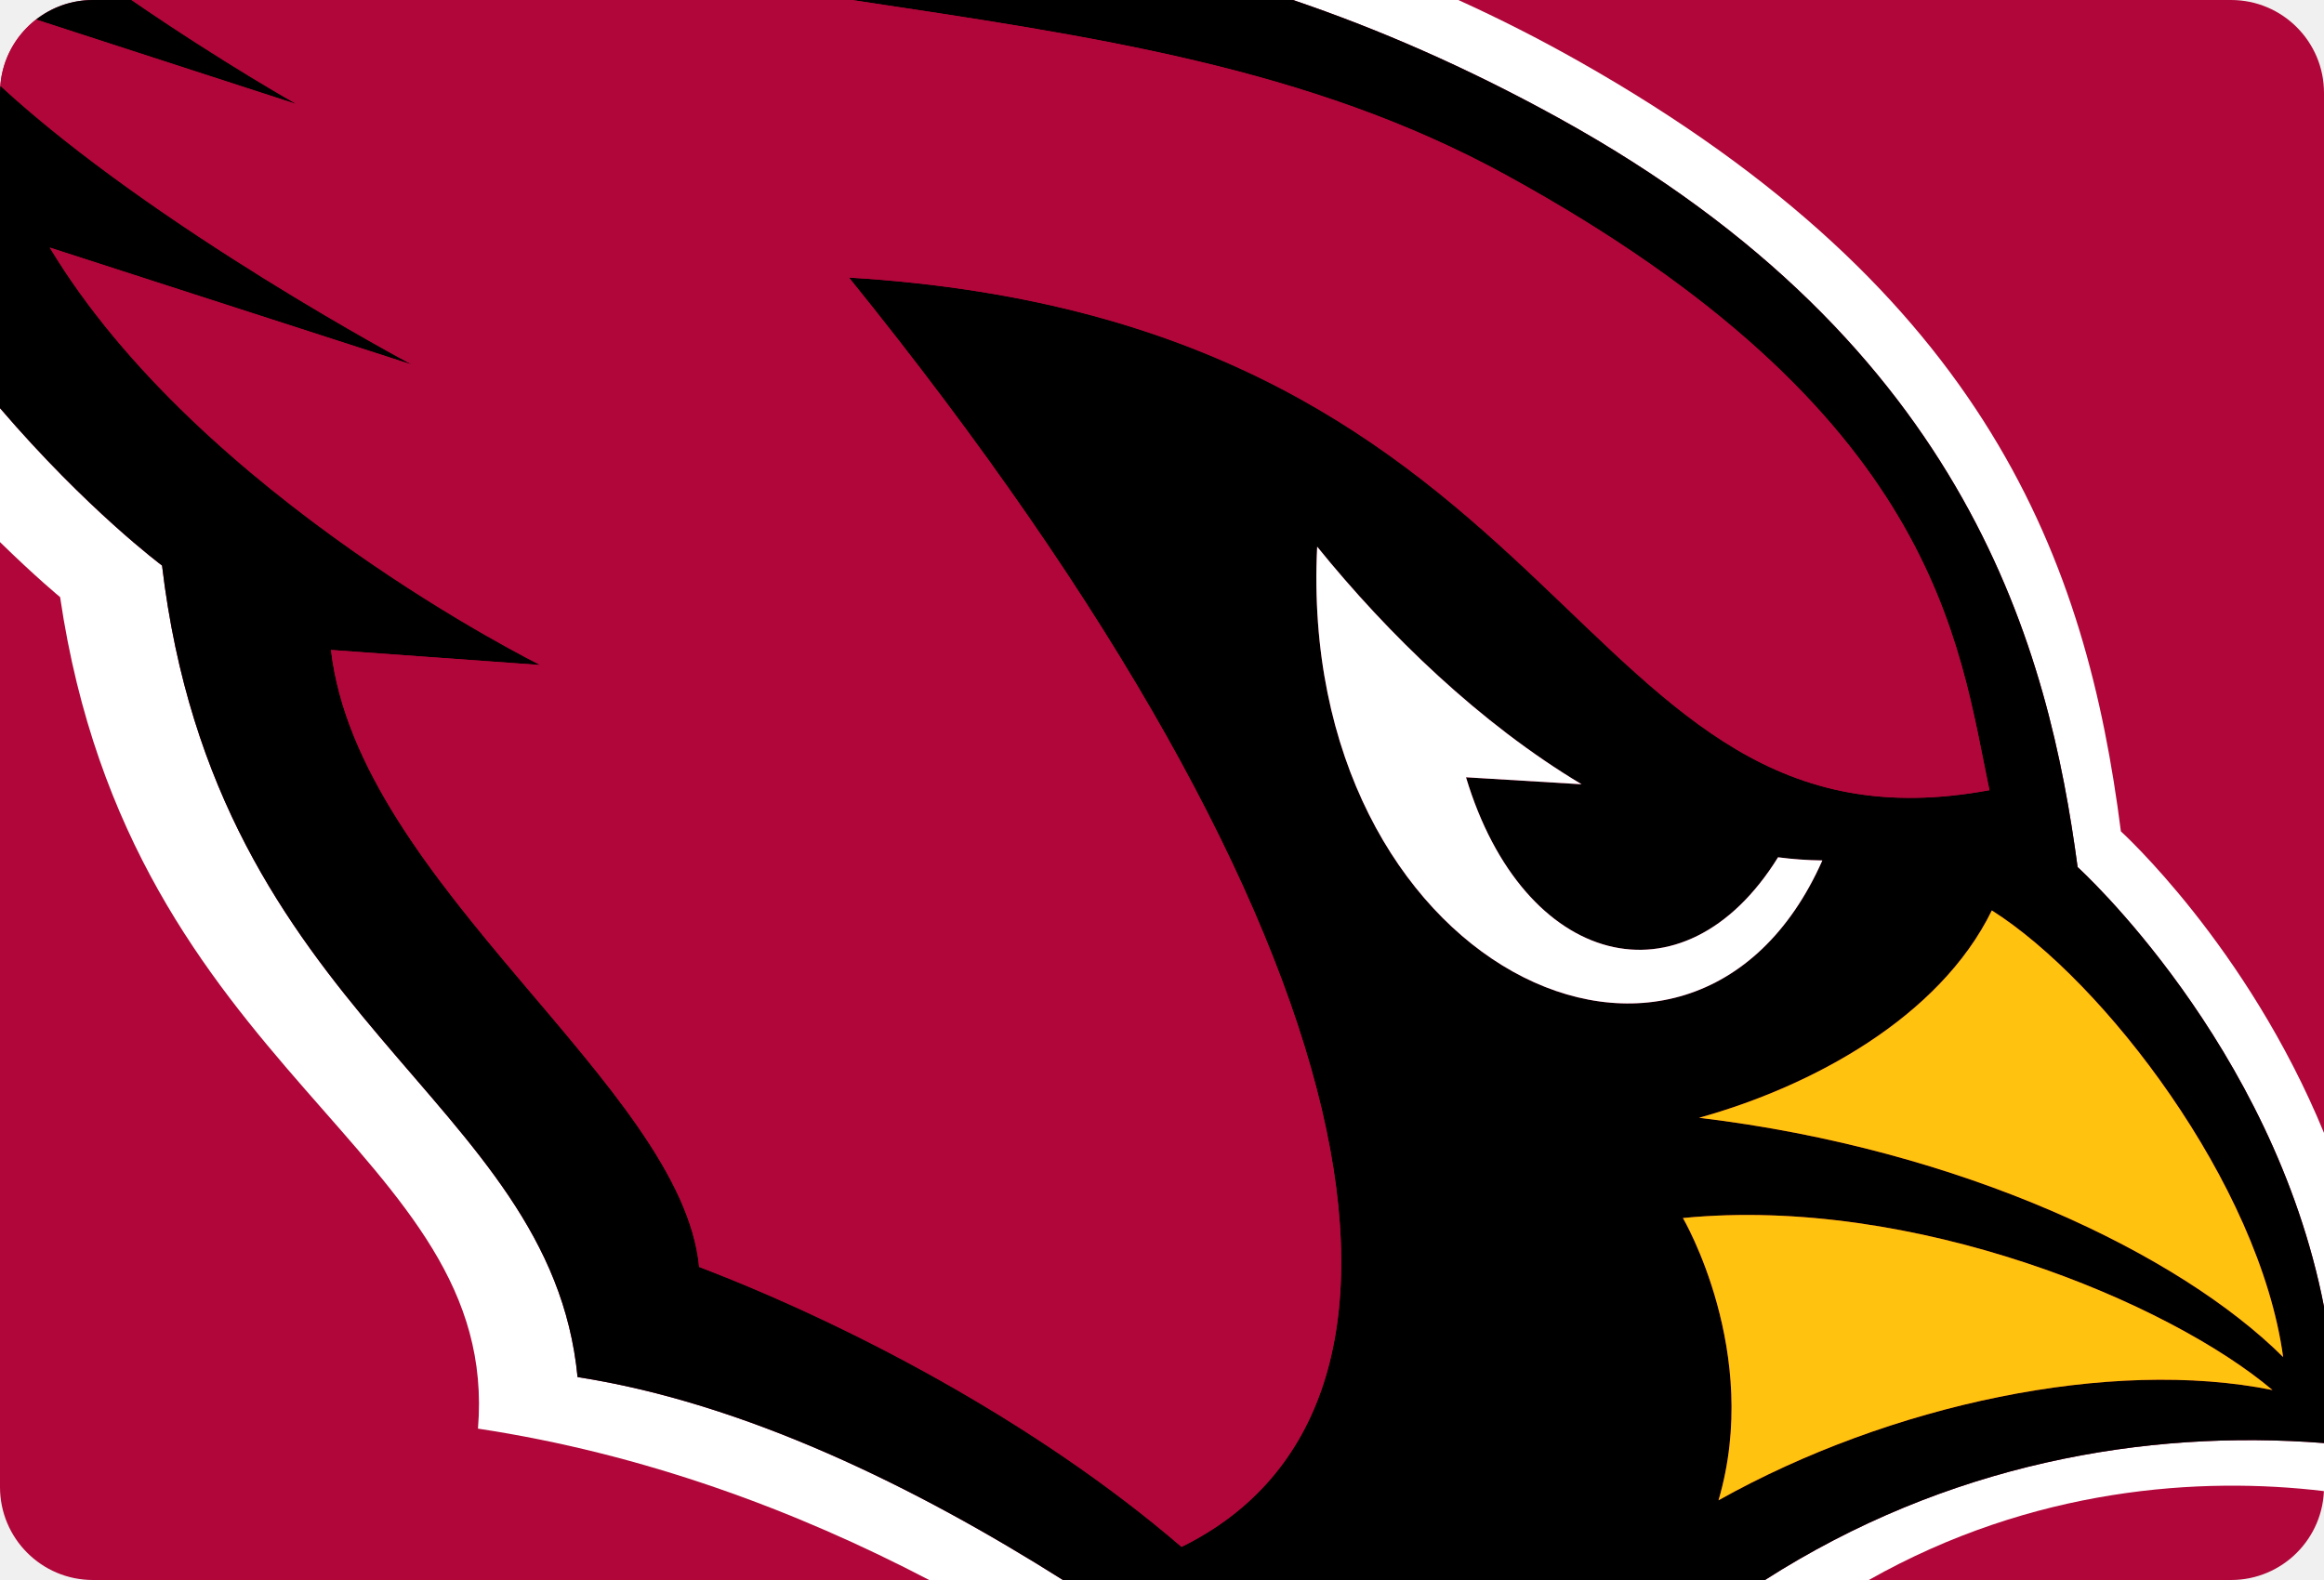
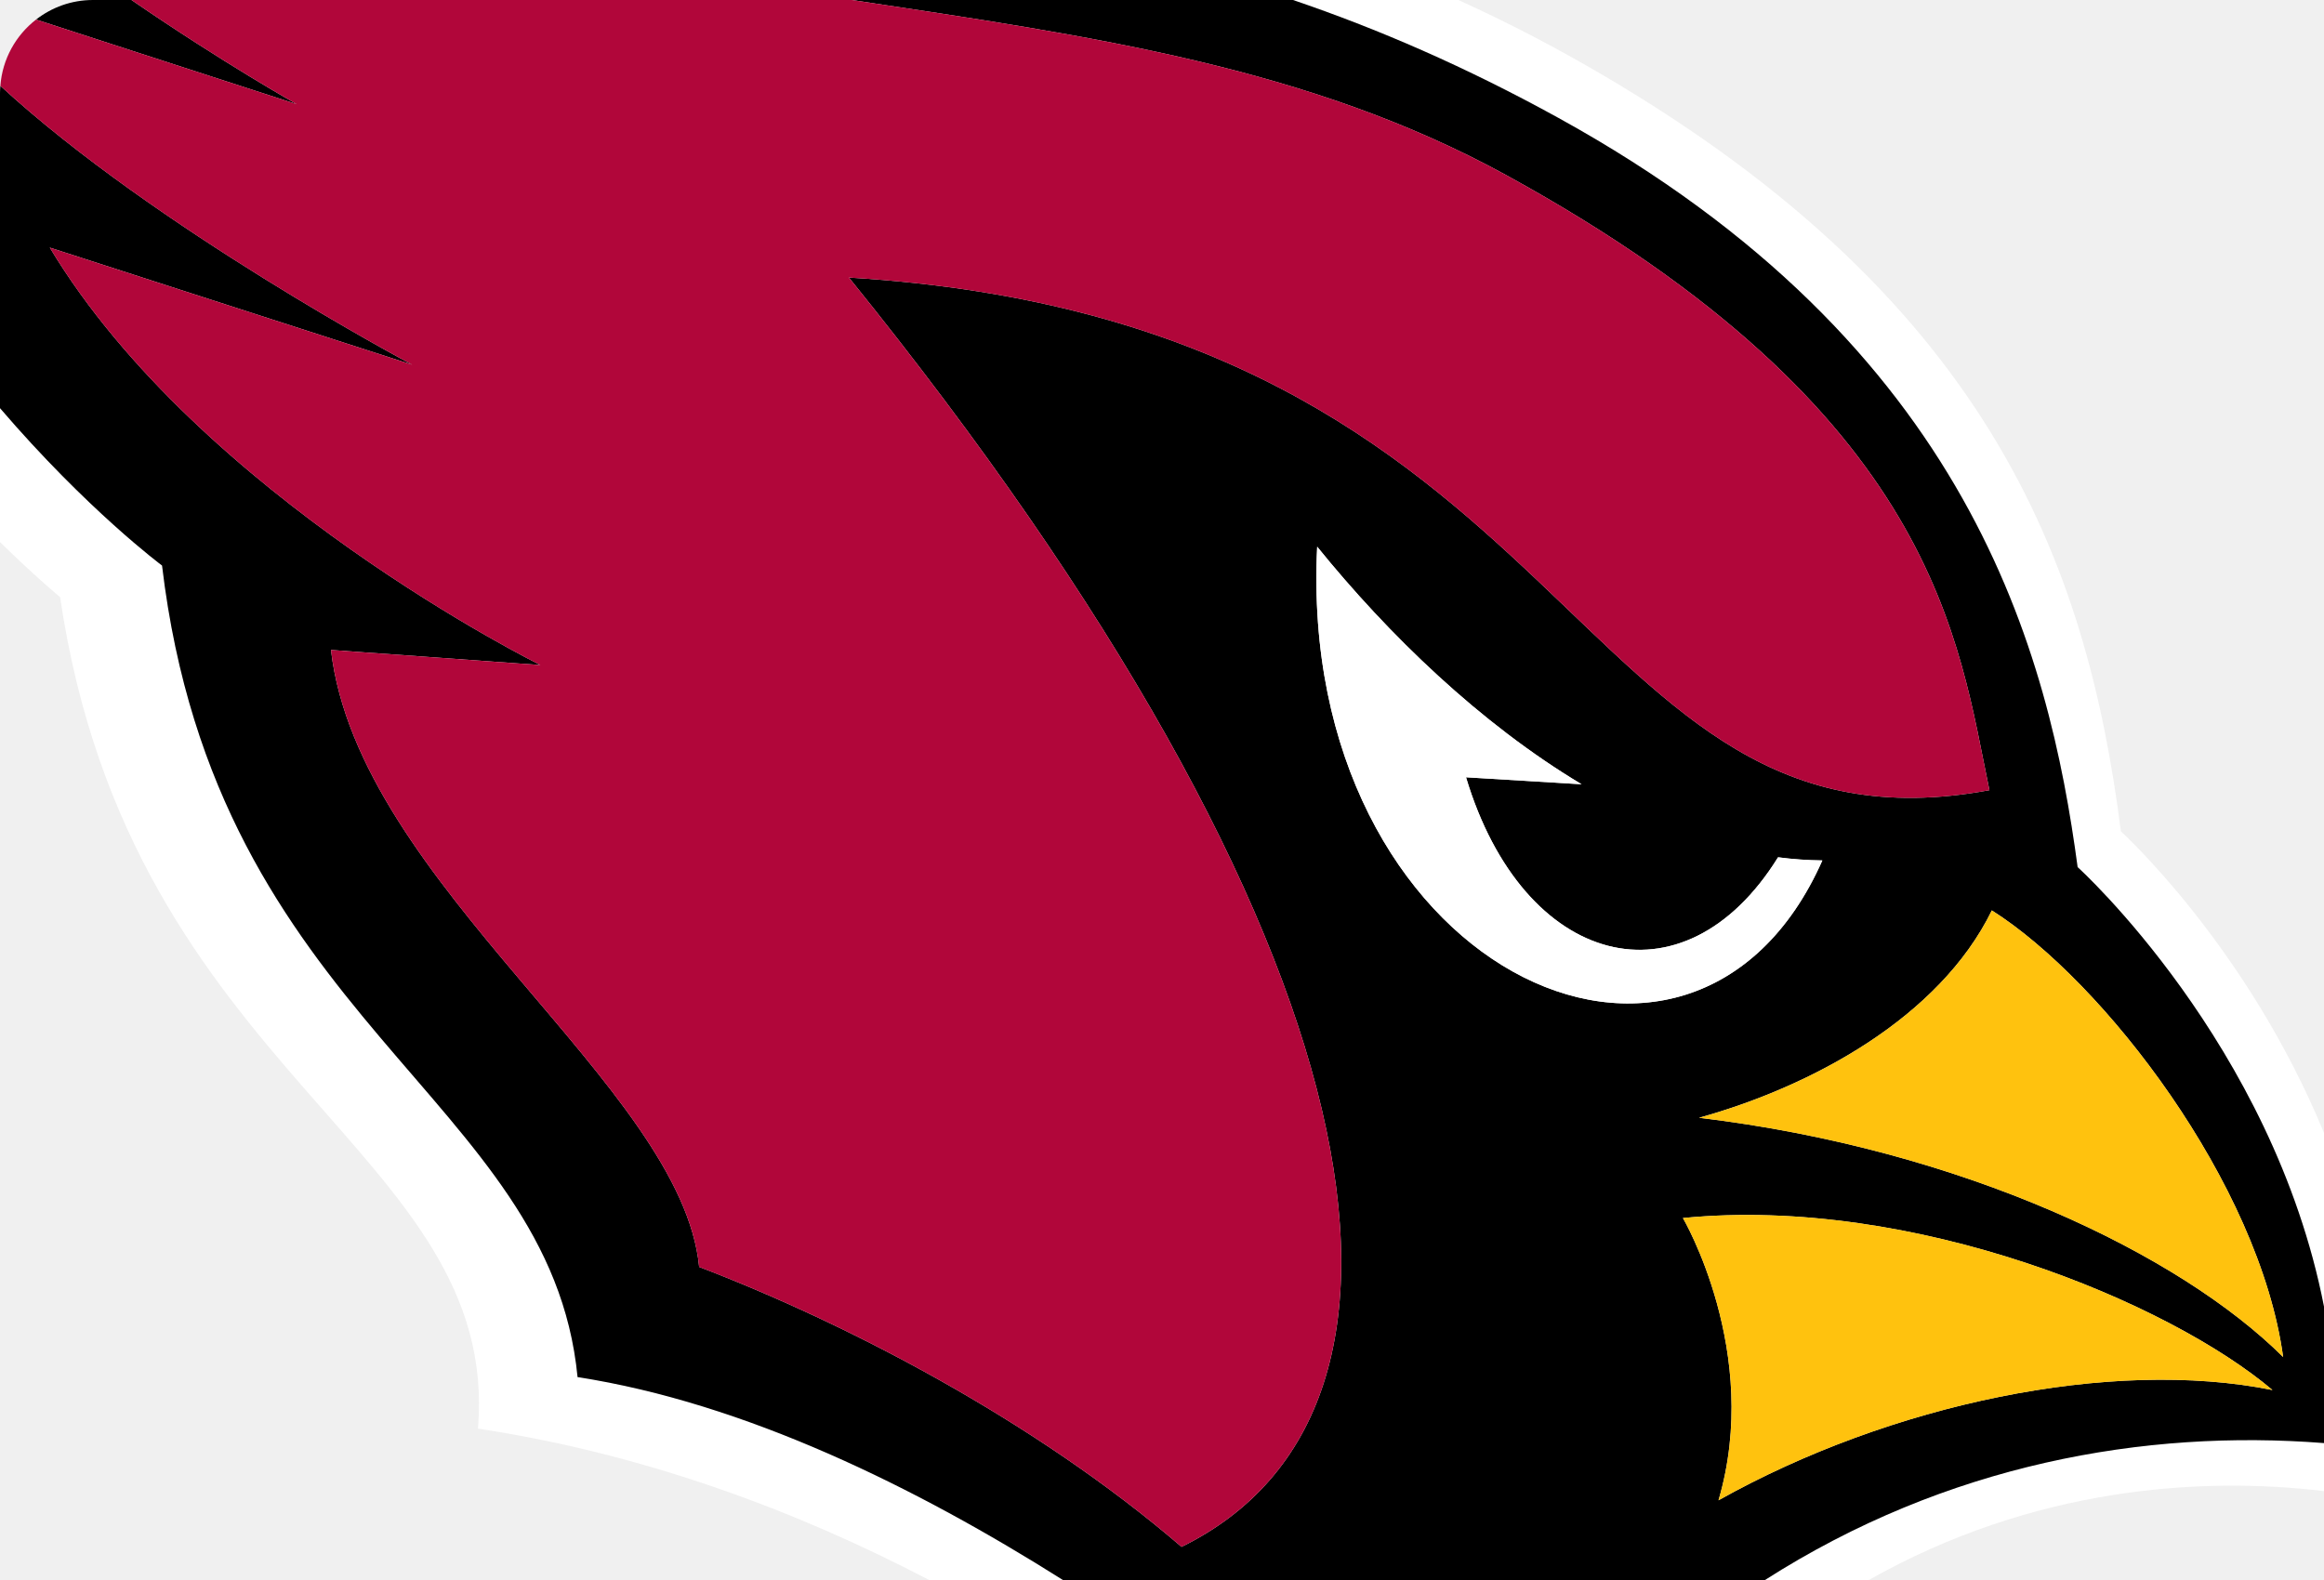
- <svg xmlns="http://www.w3.org/2000/svg" version="1.1" id="PILLS" x="0px" y="0px" width="200px" height="136px" viewBox="0 0 200 136" enable-background="new 0 0 200 136" xml:space="preserve">
-   <path fill="#B0063A" d="M200,128c0,4.418-3.582,8-8,8H8c-4.418,0-8-3.582-8-8V8c0-4.418,3.582-8,8-8h184c4.418,0,8,3.582,8,8V128z" />
+ <svg xmlns="http://www.w3.org/2000/svg" width="200" height="136">
  <g>
-     <path fill="none" d="M182.521,71.561c0,0,10.849,9.83,17.479,25.959V8c0-4.418-3.582-8-8-8h-66.5   c3.456,1.568,6.93,3.323,10.434,5.307C171.17,25.253,179.566,48.427,182.521,71.561z" />
-     <path fill="none" d="M160.828,136H192c4.369,0,7.913-3.502,7.993-7.852C189.419,126.881,174.971,128,160.828,136z" />
-     <path fill="none" d="M5.173,51.397c0,0-2.012-1.646-5.173-4.737v81.738C0,132.818,3.582,136,8,136h71.962   c-11.479-6-24.588-10.877-38.829-13.029C43.112,98.945,11.265,92.751,5.173,51.397z" />
-     <path fill="#FFFFFF" d="M199.993,128.348c0-0.05,0.007,0.103,0.007,0.053v-4.186C184.591,123.009,167.529,126,151.891,136h8.938   C174.971,128,189.419,127.081,199.993,128.348z" />
-     <path fill="#FFFFFF" d="M13.946,48.68c0,0-6.446-4.796-13.946-13.548v11.529c3.161,3.09,5.173,4.737,5.173,4.737   c6.091,41.354,37.938,47.547,35.96,71.573C55.374,125.123,68.483,130,79.962,136h11.512c-12.663-8-27.372-15.234-41.77-17.467   C47.376,94.402,18.6,87.919,13.946,48.68z" />
-     <path fill="#FFFFFF" d="M178.797,74.636c0,0,16.787,15.185,21.203,37.835V97.52c-6.63-16.129-17.479-25.959-17.479-25.959   c-2.955-23.133-11.352-46.307-46.588-66.253C132.428,3.323,128.956,1.568,125.5,0h-14.227c7.254,2.468,14.783,5.707,22.852,10.154   C169.661,29.742,176.331,56.291,178.797,74.636z" />
-     <path d="M11.317,0H8C6.153,0,4.458,0.632,3.104,1.683l22.428,7.284C25.532,8.966,19.207,5.423,11.317,0z" />
-     <path d="M200,124.214v-11.743c-4.417-22.652-21.203-37.835-21.203-37.835c-2.466-18.345-9.136-44.894-44.672-64.482   C126.057,5.707,118.527,2.468,111.273,0h-37.97c20.667,3.113,39.313,5.749,56.313,15.07c37.202,20.401,38.93,40.304,41.592,52.944   c-36.433,6.759-34.679-40.287-98.149-44.123c46.146,57.093,52.816,97.359,28.623,109.257   c-12.667-10.895-28.912-19.278-41.516-24.097c-1.48-15.565-29.344-32.94-31.683-53.106l18.019,1.297   c0,0-29.299-14.464-42.218-35.931l31.181,10.079c0,0-22.132-11.753-35.435-24.004C0.016,7.591,0,7.793,0,8v27.131   C7.5,43.884,13.946,48.68,13.946,48.68c4.653,39.239,33.43,45.724,35.758,69.854C64.102,120.766,78.811,128,91.474,136h60.417   C167.529,126,184.591,123.009,200,124.214z M171.415,78.364c9.624,6.09,23.024,23.515,25.069,38.442   c-8.889-8.844-27.555-17.871-50.264-20.595C155.895,93.525,166.902,87.602,171.415,78.364z M113.354,47.058   c6.125,7.565,14.03,15.227,22.754,20.45l-9.944-0.601c4.917,16.36,18.704,20.012,26.853,6.886c1.271,0.167,2.541,0.255,3.812,0.27   C145.573,99.436,111.559,83.215,113.354,47.058z M147.893,129.139c3.739-12.722-3.063-24.296-3.063-24.296   c19.903-1.946,41.853,7.286,50.737,14.806C181.674,116.844,162.656,120.861,147.893,129.139z" />
-     <path fill="#B1063A" d="M4.284,21.313C17.203,42.78,46.502,57.244,46.502,57.244l-18.019-1.297   c2.339,20.166,30.203,37.541,31.683,53.105c12.604,4.818,28.85,13.202,41.516,24.096c24.193-11.897,17.523-52.164-28.623-109.256   c63.47,3.836,61.716,50.883,98.149,44.123c-2.663-12.64-4.392-32.542-41.592-52.944C112.616,5.749,93.969,3.113,73.303,0H11.317   c7.889,5.423,14.215,8.966,14.215,8.966L3.104,1.683C1.37,3.028,0.207,5.068,0.031,7.388   c13.302,12.251,35.435,24.004,35.435,24.004L4.284,21.313z" />
-     <path fill="#FFC20E" d="M196.484,116.809c-2.047-14.929-15.446-32.354-25.07-38.443c-4.512,9.236-15.521,15.162-25.195,17.848   C168.93,98.936,187.596,107.964,196.484,116.809z" />
-     <path fill="#FFFFFF" d="M156.829,74.062c-1.272-0.015-2.543-0.103-3.812-0.271c-8.149,13.126-21.937,9.476-26.854-6.886   l9.945,0.601c-8.725-5.223-16.631-12.884-22.754-20.45C111.559,83.215,145.573,99.436,156.829,74.062z" />
-     <path fill="#FFC20E" d="M144.829,104.843c0,0,6.803,11.574,3.063,24.296c14.765-8.275,33.782-12.293,47.674-9.49   C186.682,112.129,164.73,102.896,144.829,104.843z" />
+     <path id="svg_1" d="m200,128c0,4.418 -3.582,8 -8,8l-184,0c-4.418,0 -8,-3.582 -8,-8l0,-120c0,-4.418 3.582,-8 8,-8l184,0c4.418,0 8,3.582 8,8l0,120z" fill="#f0f0f0" />
+     <g id="svg_2">
+       <path id="svg_3" d="m182.521,71.561c0,0 10.849,9.83 17.479,25.959l0,-89.52c0,-4.418 -3.582,-8 -8,-8l-66.5,0c3.456,1.568 6.93,3.323 10.434,5.307c35.236,19.946 43.632,43.12 46.587,66.254z" fill="none" />
+       <path id="svg_4" d="m160.828,136l31.172,0c4.369,0 7.913,-3.502 7.993,-7.852c-10.574,-1.267 -25.022,-0.148 -39.165,7.852z" fill="none" />
+       <path id="svg_5" d="m5.173,51.397c0,0 -2.012,-1.646 -5.173,-4.737l0,81.738c0,4.42 3.582,7.602 8,7.602l71.962,0c-11.479,-6 -24.588,-10.877 -38.829,-13.029c1.979,-24.026 -29.868,-30.22 -35.96,-71.574z" fill="none" />
+       <path id="svg_6" d="m199.993,128.348c0,-0.05 0.007,0.103 0.007,0.053l0,-4.186c-15.409,-1.206 -32.471,1.785 -48.109,11.785l8.938,0c14.142,-8 28.59,-8.919 39.164,-7.652z" fill="#FFFFFF" />
+       <path id="svg_7" d="m13.946,48.68c0,0 -6.446,-4.796 -13.946,-13.548l0,11.529c3.161,3.09 5.173,4.737 5.173,4.737c6.091,41.354 37.938,47.547 35.96,71.573c14.241,2.152 27.35,7.029 38.829,13.029l11.512,0c-12.663,-8 -27.372,-15.234 -41.77,-17.467c-2.328,-24.131 -31.104,-30.614 -35.758,-69.853z" fill="#FFFFFF" />
+       <path id="svg_8" d="m178.797,74.636c0,0 16.787,15.185 21.203,37.835l0,-14.951c-6.63,-16.129 -17.479,-25.959 -17.479,-25.959c-2.955,-23.133 -11.352,-46.307 -46.588,-66.253c-3.505,-1.985 -6.977,-3.74 -10.433,-5.308l-14.227,0c7.254,2.468 14.783,5.707 22.852,10.154c35.536,19.588 42.206,46.137 44.672,64.482z" fill="#FFFFFF" />
+       <path id="svg_9" d="m11.317,0l-3.317,0c-1.847,0 -3.542,0.632 -4.896,1.683l22.428,7.284c0,-0.001 -6.325,-3.544 -14.215,-8.967z" />
+       <path id="svg_10" d="m200,124.214l0,-11.743c-4.417,-22.652 -21.203,-37.835 -21.203,-37.835c-2.466,-18.345 -9.136,-44.894 -44.672,-64.482c-8.068,-4.447 -15.598,-7.686 -22.852,-10.154l-37.97,0c20.667,3.113 39.313,5.749 56.313,15.07c37.202,20.401 38.93,40.304 41.592,52.944c-36.433,6.759 -34.679,-40.287 -98.149,-44.123c46.146,57.093 52.816,97.359 28.623,109.257c-12.667,-10.895 -28.912,-19.278 -41.516,-24.097c-1.48,-15.565 -29.344,-32.94 -31.683,-53.106l18.019,1.297c0,0 -29.299,-14.464 -42.218,-35.931l31.181,10.079c0,0 -22.132,-11.753 -35.435,-24.004c-0.014,0.205 -0.03,0.407 -0.03,0.614l0,27.131c7.5,8.753 13.946,13.549 13.946,13.549c4.653,39.239 33.43,45.724 35.758,69.854c14.398,2.232 29.107,9.466 41.77,17.466l60.417,0c15.638,-10 32.7,-12.991 48.109,-11.786zm-28.585,-45.85c9.624,6.09 23.024,23.515 25.069,38.442c-8.889,-8.844 -27.555,-17.871 -50.264,-20.595c9.675,-2.686 20.682,-8.609 25.195,-17.847zm-58.061,-31.306c6.125,7.565 14.03,15.227 22.754,20.45l-9.944,-0.601c4.917,16.36 18.704,20.012 26.853,6.886c1.271,0.167 2.541,0.255 3.812,0.27c-11.256,25.373 -45.27,9.152 -43.475,-27.005zm34.539,82.081c3.739,-12.722 -3.063,-24.296 -3.063,-24.296c19.903,-1.946 41.853,7.286 50.737,14.806c-13.893,-2.805 -32.911,1.212 -47.674,9.49z" />
+       <path id="svg_11" d="m4.284,21.313c12.919,21.467 42.218,35.931 42.218,35.931l-18.019,-1.297c2.339,20.166 30.203,37.541 31.683,53.105c12.604,4.818 28.85,13.202 41.516,24.096c24.193,-11.897 17.523,-52.164 -28.623,-109.256c63.47,3.836 61.716,50.883 98.149,44.123c-2.663,-12.64 -4.392,-32.542 -41.592,-52.944c-17,-9.322 -35.647,-11.958 -56.313,-15.071l-61.986,0c7.889,5.423 14.215,8.966 14.215,8.966l-22.428,-7.283c-1.734,1.345 -2.897,3.385 -3.073,5.705c13.302,12.251 35.435,24.004 35.435,24.004l-31.182,-10.079z" fill="#B1063A" />
+       <path id="svg_12" d="m196.484,116.809c-2.047,-14.929 -15.446,-32.354 -25.07,-38.443c-4.512,9.236 -15.521,15.162 -25.195,17.848c22.711,2.722 41.377,11.75 50.265,20.595z" fill="#FFC20E" />
+       <path id="svg_13" d="m156.829,74.062c-1.272,-0.015 -2.543,-0.103 -3.812,-0.271c-8.149,13.126 -21.937,9.476 -26.854,-6.886l9.945,0.601c-8.725,-5.223 -16.631,-12.884 -22.754,-20.45c-1.795,36.159 32.219,52.38 43.475,27.006z" fill="#FFFFFF" />
+       <path id="svg_14" d="m144.829,104.843c0,0 6.803,11.574 3.063,24.296c14.765,-8.275 33.782,-12.293 47.674,-9.49c-8.884,-7.52 -30.836,-16.753 -50.737,-14.806z" fill="#FFC20E" />
+     </g>
  </g>
</svg>
